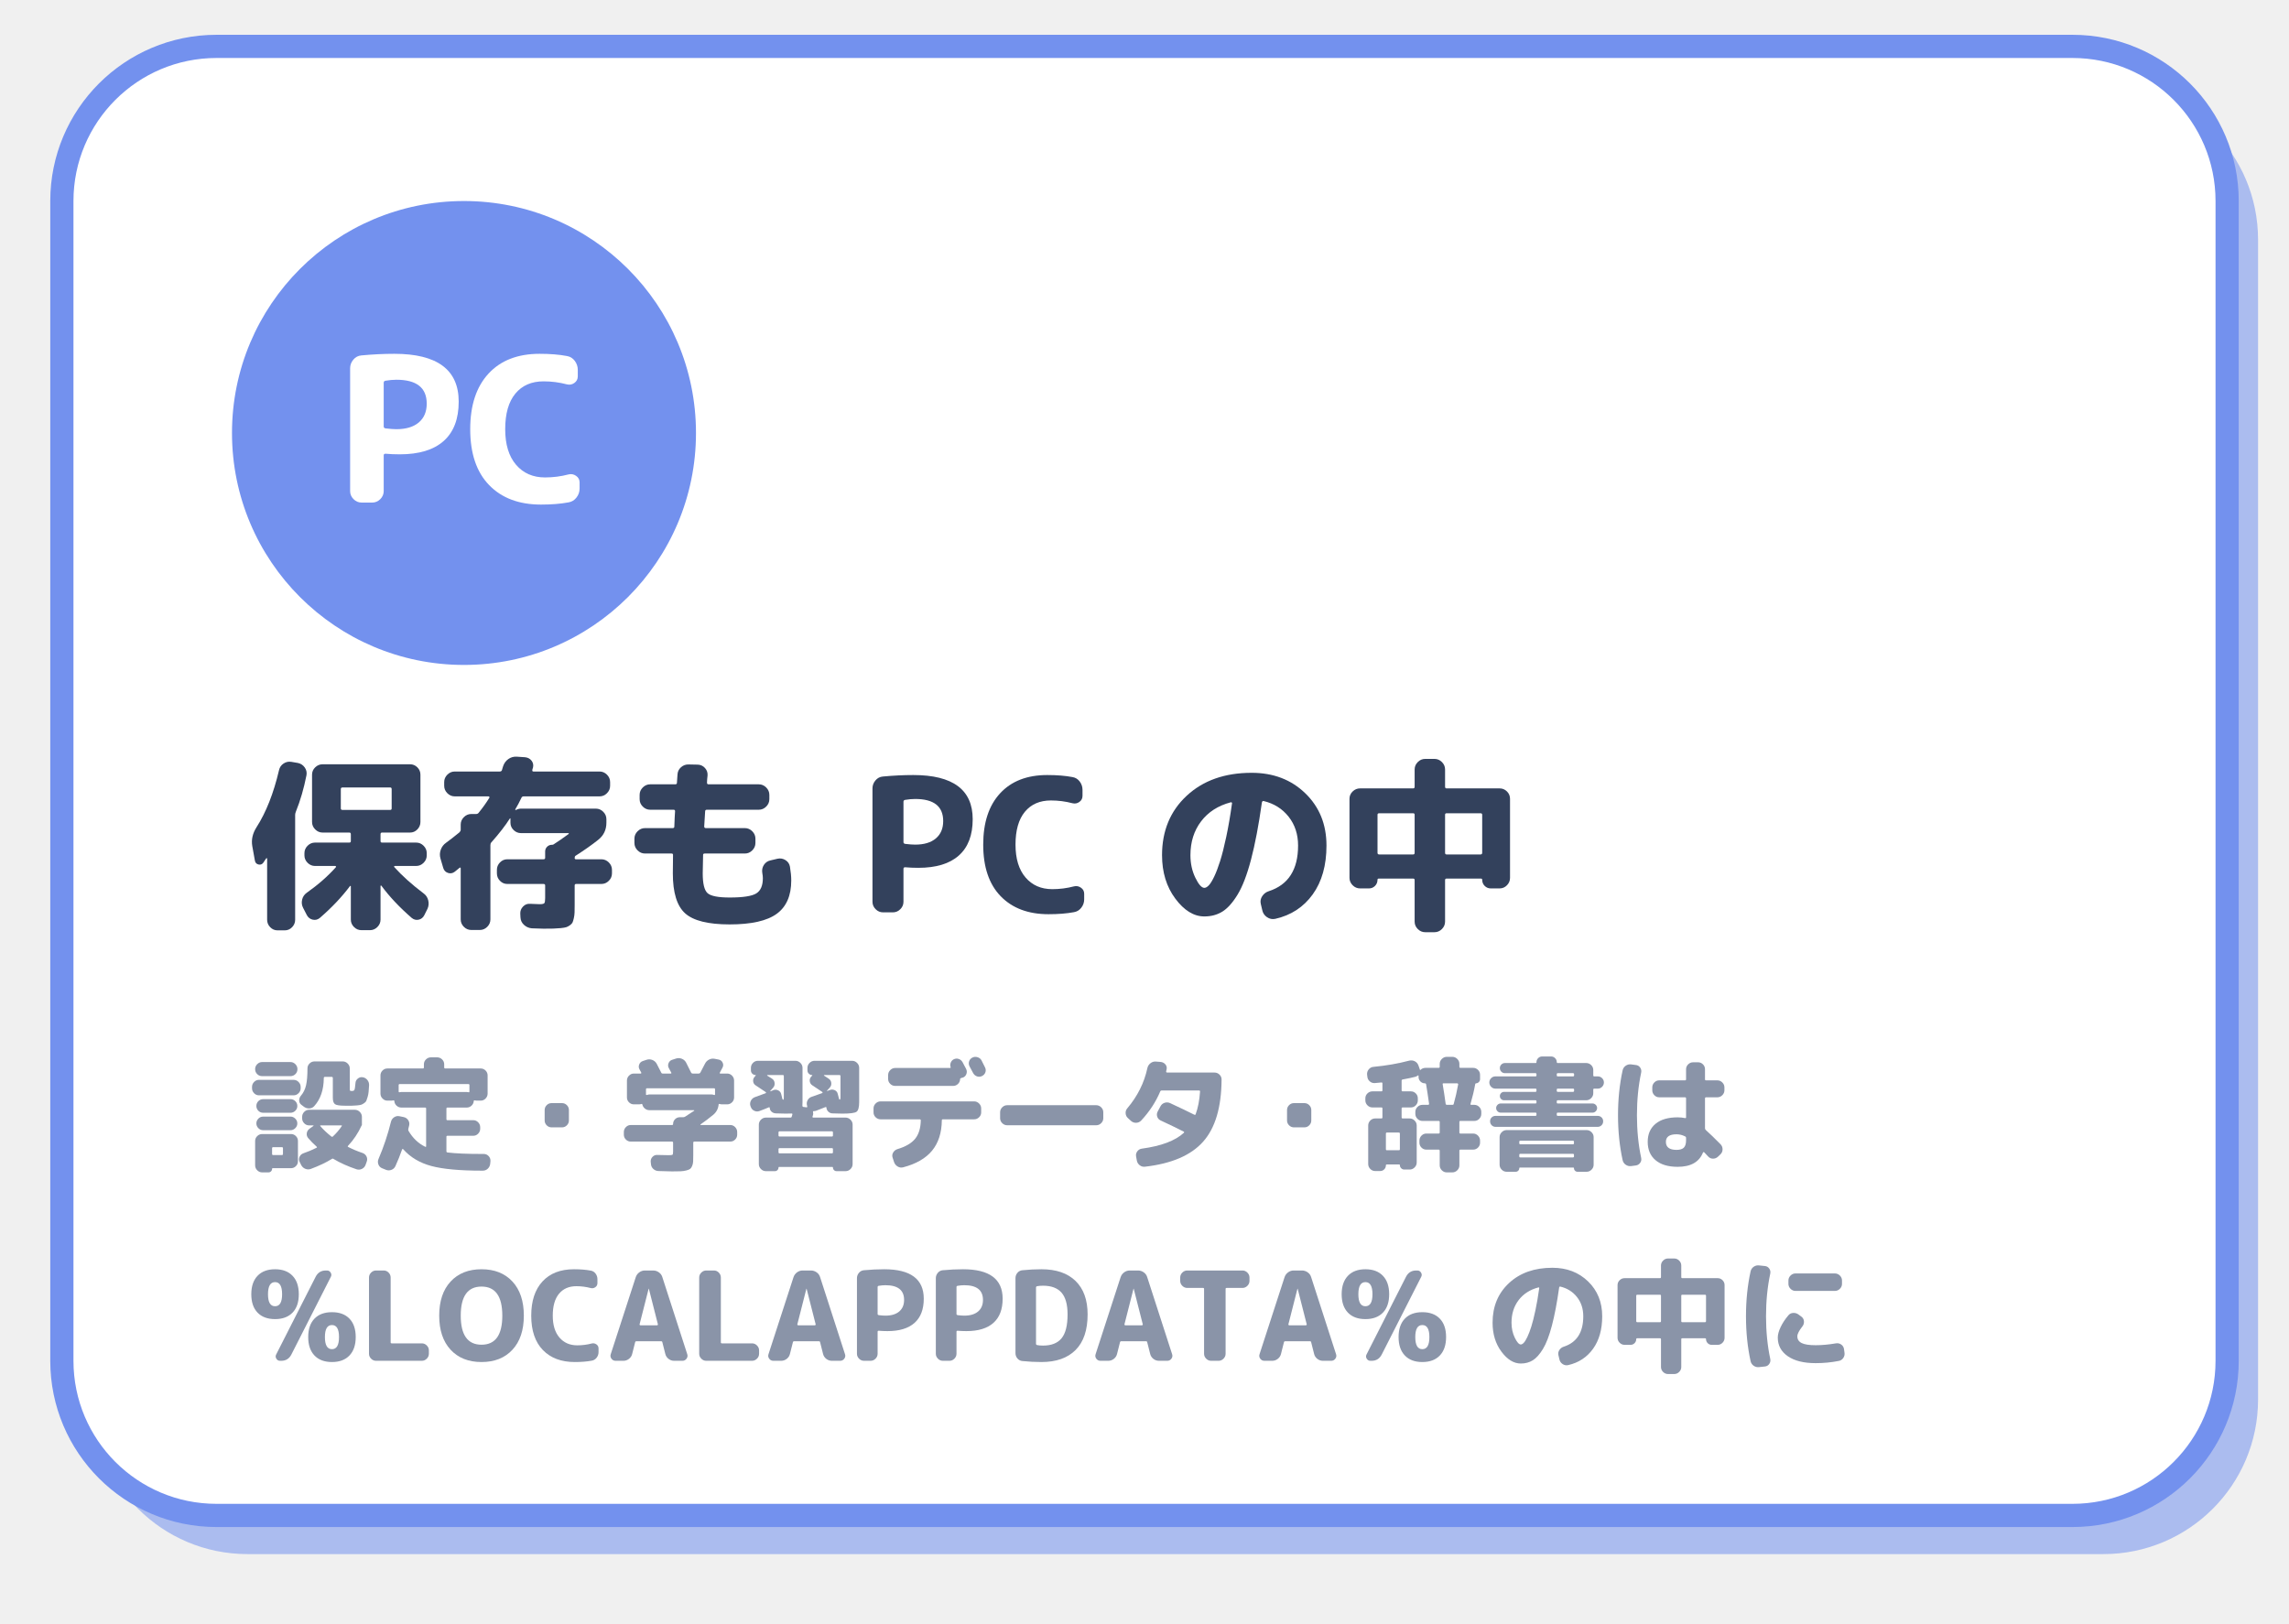
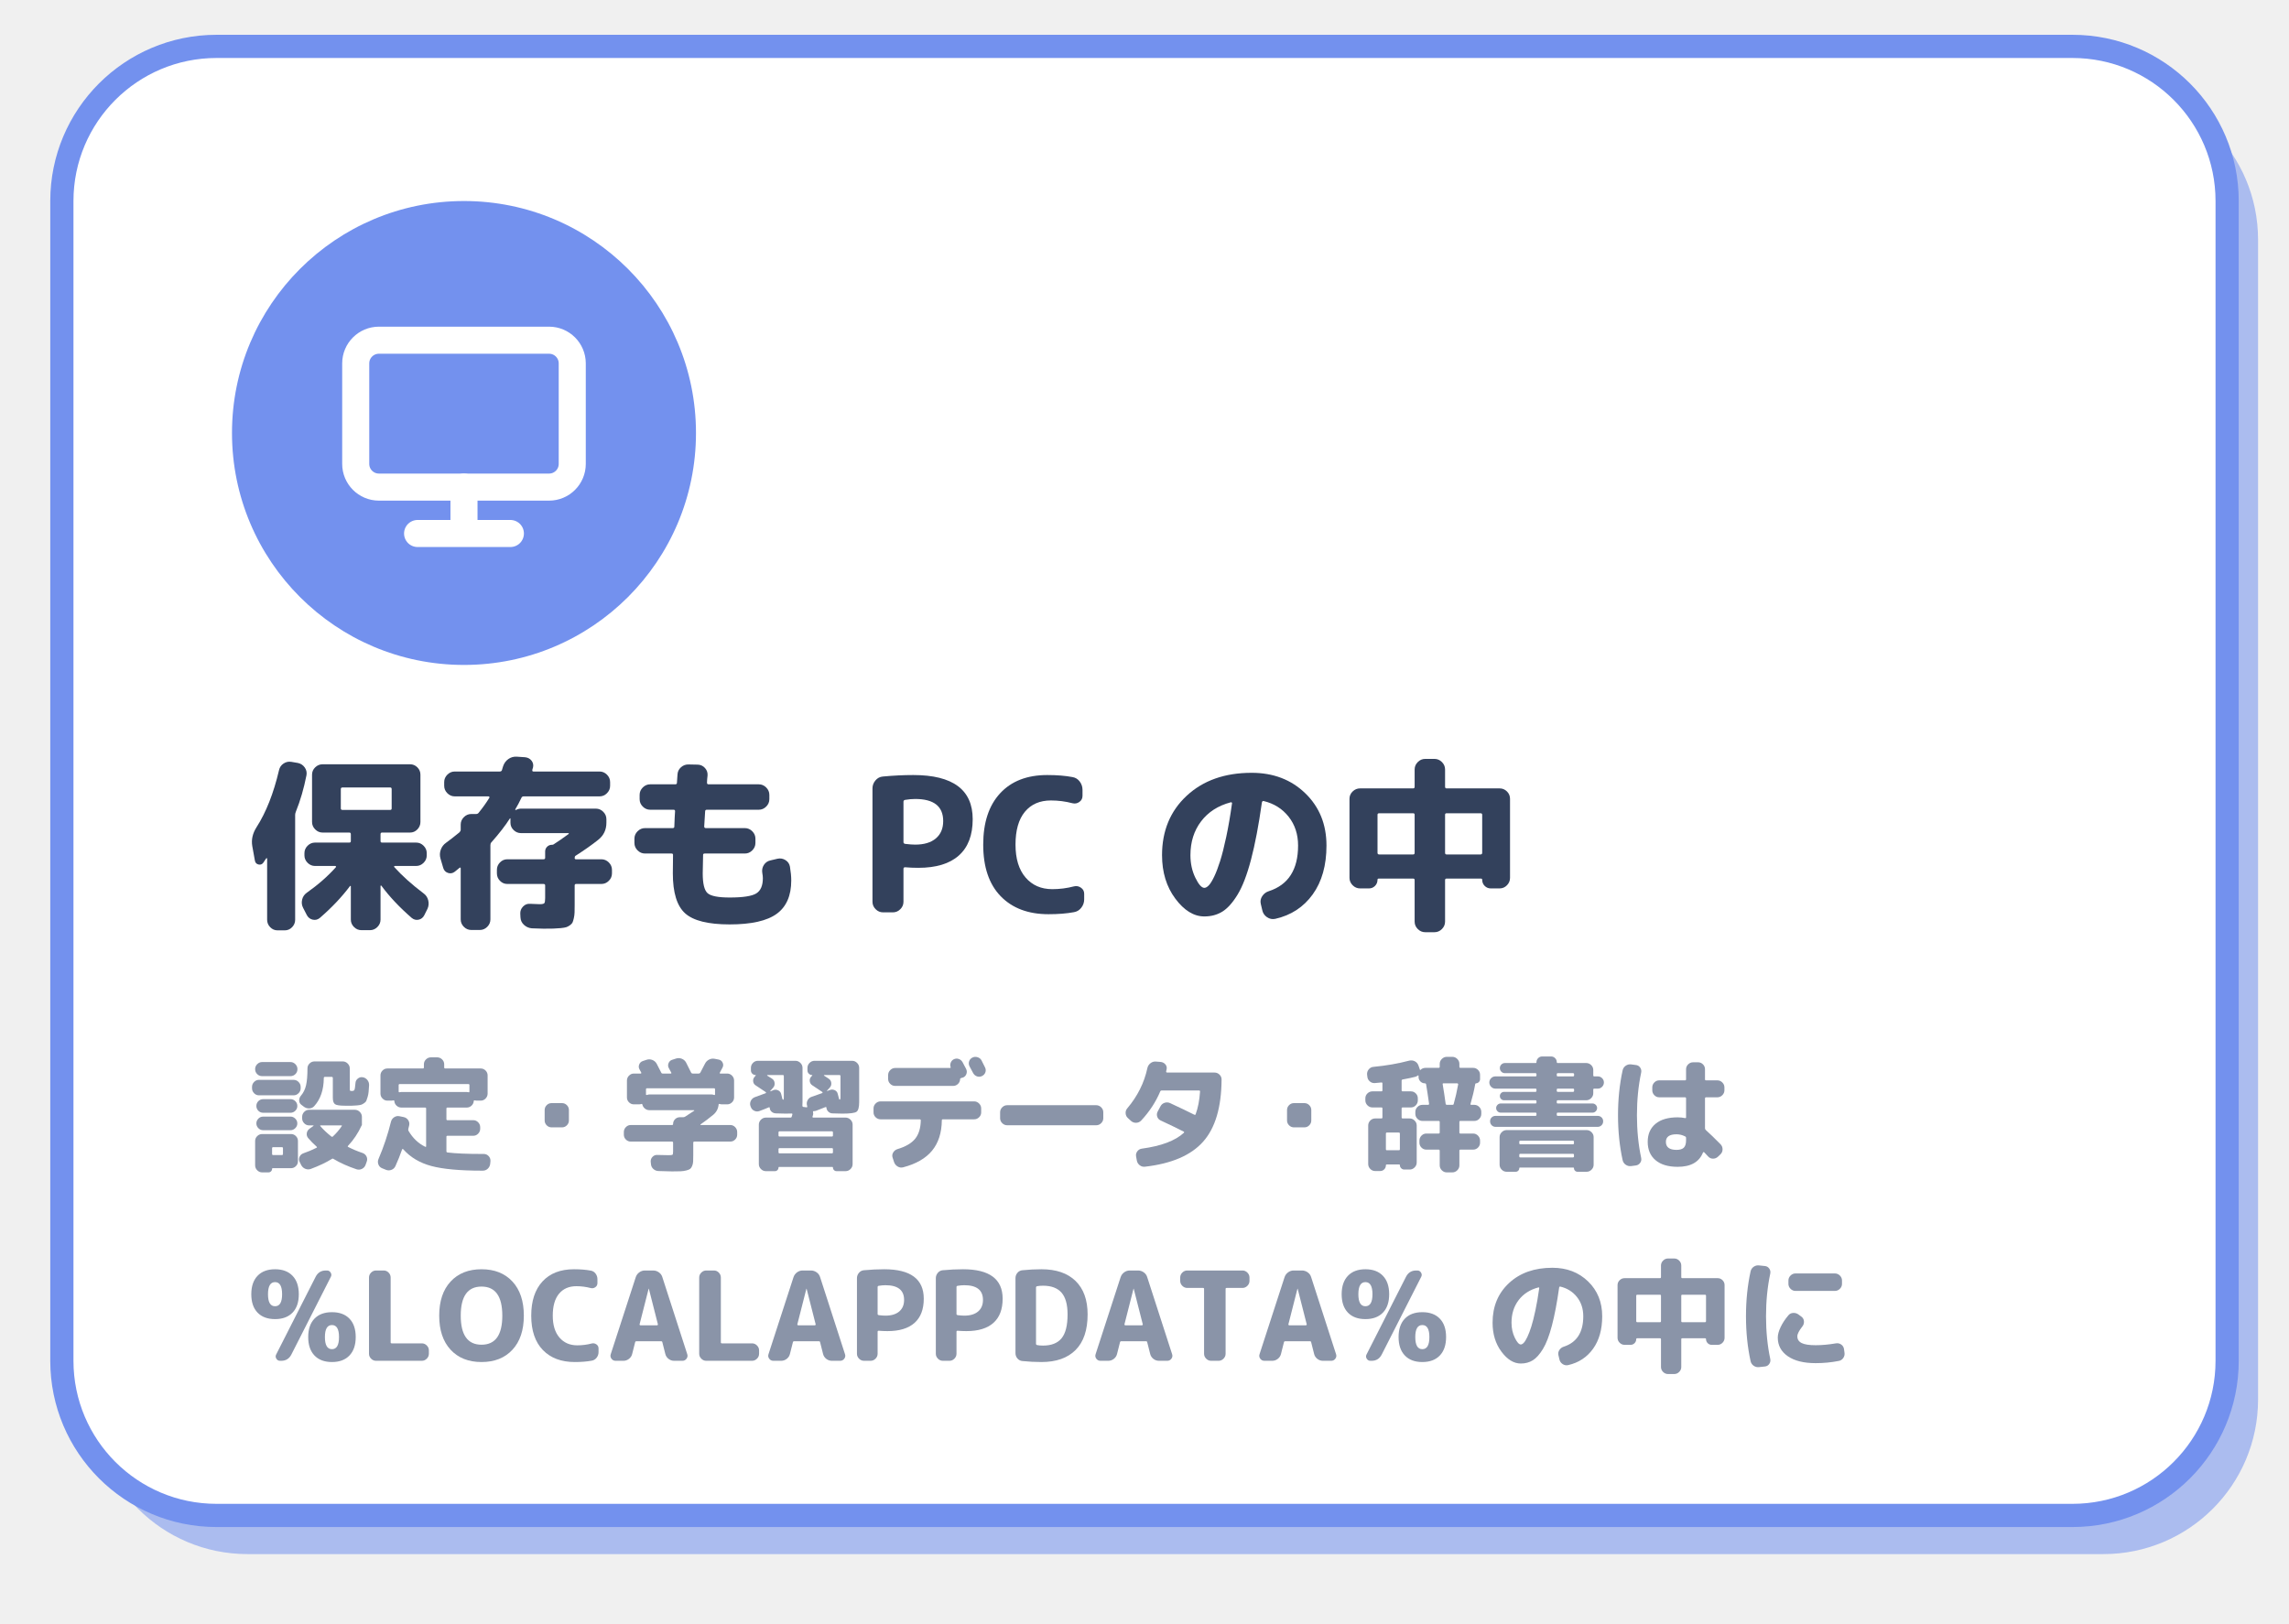
<svg xmlns="http://www.w3.org/2000/svg" width="296" height="210" viewBox="0 0 296 210" role="img" aria-label="保存も PC の中">
  <defs>
-     <path id="g50" d="M243 -596V-378Q243 -371 252 -369Q286 -365 306 -365Q378 -365 417.5 -398.5Q457 -432 457 -492Q457 -611 306 -611Q281 -611 251 -606Q243 -604 243 -596ZM133 0Q110 0 93.0 -17.0Q76 -34 76 -57V-668Q76 -692 92.0 -711.0Q108 -730 132 -732Q217 -740 296 -740Q616 -740 616 -502Q616 -373 541.5 -306.5Q467 -240 323 -240Q285 -240 252 -243Q243 -243 243 -235V-57Q243 -34 226.0 -17.0Q209 0 186 0Z" />
-     <path id="g43" d="M383 10Q219 10 125.0 -87.0Q31 -184 31 -365Q31 -543 122.0 -641.5Q213 -740 376 -740Q454 -740 512 -729Q536 -725 551.0 -705.0Q566 -685 566 -660V-628Q566 -607 549.0 -595.0Q532 -583 512 -588Q455 -603 396 -603Q306 -603 255.5 -542.0Q205 -481 205 -365Q205 -251 259.0 -188.0Q313 -125 403 -125Q463 -125 520 -140Q540 -145 557.5 -133.0Q575 -121 575 -100V-70Q575 -45 559.5 -25.0Q544 -5 520 -1Q461 10 383 10Z" />
    <path id="g4fdd" d="M40 -279 26 -357Q17 -409 49 -459Q126 -579 170 -766Q175 -789 194.5 -802.0Q214 -815 237 -811L272 -805Q295 -800 308.5 -781.0Q322 -762 318 -739Q297 -632 261 -543Q257 -533 257 -526V40Q257 63 240.5 80.0Q224 97 201 97H162Q139 97 122.5 80.0Q106 63 106 40V-290Q106 -292 104.0 -292.0Q102 -292 101 -291Q99 -287 93.0 -279.0Q87 -271 85 -267Q75 -254 59.0 -258.0Q43 -262 40 -279ZM614 96Q591 96 574.0 79.0Q557 62 557 39V-140Q557 -142 555.0 -142.5Q553 -143 552 -141Q486 -53 390 30Q373 44 352.0 39.5Q331 35 320 15L300 -24Q289 -45 294.5 -68.5Q300 -92 320 -106Q412 -171 477 -244Q479 -248 473 -250H364Q341 -250 324.0 -267.0Q307 -284 307 -307V-319Q307 -342 324.0 -359.0Q341 -376 364 -376H549Q557 -376 557 -384V-421Q557 -430 549 -430H503H405Q382 -430 365.0 -447.0Q348 -464 348 -487V-742Q348 -765 365.0 -781.5Q382 -798 405 -798H876Q899 -798 915.5 -781.5Q932 -765 932 -742V-487Q932 -464 915.5 -447.0Q899 -430 876 -430H725Q717 -430 717 -421V-384Q717 -376 725 -376H909Q932 -376 949.0 -359.0Q966 -342 966 -319V-307Q966 -284 949.0 -267.0Q932 -250 909 -250H794Q792 -250 790.5 -248.0Q789 -246 791 -244Q854 -174 948 -103Q968 -89 974.0 -65.0Q980 -41 970 -19L953 15Q943 35 922.5 39.5Q902 44 885 30Q787 -55 722 -143Q721 -145 719.0 -144.5Q717 -144 717 -142V39Q717 62 700.0 79.0Q683 96 660 96ZM512 -552H769Q777 -552 777 -560V-664Q777 -673 769 -673H512Q503 -673 503 -664V-560Q503 -552 512 -552Z" />
    <path id="g5b58" d="M55 -239 40 -290Q33 -314 41.5 -337.5Q50 -361 70 -375Q103 -399 142 -431Q149 -438 149 -445V-473Q149 -496 166.0 -513.0Q183 -530 206 -530H232Q241 -530 246 -537Q280 -579 303 -617Q305 -619 303.5 -622.0Q302 -625 299 -625H117Q94 -625 77.0 -642.0Q60 -659 60 -682V-702Q60 -725 77.0 -742.0Q94 -759 117 -759H360Q368 -759 371 -766Q372 -770 374.5 -778.0Q377 -786 378 -789Q386 -812 405.5 -826.0Q425 -840 450 -839L495 -836Q518 -834 531.0 -817.0Q544 -800 538 -778Q537 -776 536.0 -773.0Q535 -770 535 -768Q533 -759 541 -759H897Q920 -759 937.0 -742.0Q954 -725 954 -702V-682Q954 -659 937.0 -642.0Q920 -625 897 -625H489Q479 -625 476 -617Q460 -583 443 -555Q442 -554 443.5 -552.5Q445 -551 447 -552Q461 -559 474 -559H877Q900 -559 917.0 -542.0Q934 -525 934 -502V-483Q934 -426 890 -391Q840 -351 768 -305Q763 -302 763 -293Q763 -286 770 -286H907Q930 -286 947.0 -269.0Q964 -252 964 -229V-210Q964 -187 947.0 -170.0Q930 -153 907 -153H771Q763 -153 763 -145V-40Q763 -15 762.5 0.5Q762 16 758.5 31.5Q755 47 751.5 54.5Q748 62 737.5 69.5Q727 77 717.5 80.0Q708 83 687.5 85.0Q667 87 647.5 87.5Q628 88 595 88Q586 88 532 86Q508 84 490.0 67.5Q472 51 471 27L470 7Q469 -15 485.0 -31.5Q501 -48 524 -46Q572 -44 574 -44Q595 -44 599.5 -49.5Q604 -55 604 -77V-145Q604 -153 595 -153H400Q377 -153 360.5 -170.0Q344 -187 344 -210V-229Q344 -252 360.5 -269.0Q377 -286 400 -286H595Q604 -286 604 -294V-328Q604 -343 614.5 -353.5Q625 -364 640 -364Q646 -364 649 -366Q685 -389 730 -422Q732 -424 731.5 -425.5Q731 -427 729 -427H474Q451 -427 434.0 -443.5Q417 -460 417 -483V-502V-505Q417 -507 416.0 -507.0Q415 -507 414 -506Q377 -448 314 -377Q309 -372 309 -362V38Q309 61 292.0 78.0Q275 95 252 95H206Q183 95 166.0 78.0Q149 61 149 38V-238Q149 -240 147.0 -241.0Q145 -242 144 -241Q135 -233 117 -219Q100 -206 80.5 -212.5Q61 -219 55 -239Z" />
    <path id="g3082" d="M142 -317Q119 -317 102.0 -334.0Q85 -351 85 -374V-397Q85 -420 102.0 -437.0Q119 -454 142 -454H291Q300 -454 300 -462Q302 -519 304 -545Q304 -553 296 -553H170Q147 -553 130.0 -570.0Q113 -587 113 -610V-633Q113 -656 130.0 -673.0Q147 -690 170 -690H305Q314 -690 314 -698Q315 -712 317 -742Q318 -766 336.0 -782.0Q354 -798 378 -797L427 -796Q450 -795 465.5 -777.5Q481 -760 479 -737Q478 -730 477.0 -718.0Q476 -706 476 -699Q476 -690 484 -690H755Q778 -690 795.0 -673.0Q812 -656 812 -633V-610Q812 -587 795.0 -570.0Q778 -553 755 -553H475Q466 -553 466 -544Q462 -487 461 -463Q461 -454 470 -454H680Q703 -454 720.0 -437.0Q737 -420 737 -397V-374Q737 -351 720.0 -334.0Q703 -317 680 -317H464Q455 -317 455 -310Q453 -234 453 -210Q453 -127 479.0 -103.5Q505 -80 598 -80Q706 -80 741.5 -102.0Q777 -124 777 -184Q777 -196 774 -212Q770 -236 782.5 -255.5Q795 -275 818 -280L856 -289Q879 -294 899.0 -281.5Q919 -269 923 -246Q930 -204 930 -172Q930 -49 851.5 8.0Q773 65 598 65Q425 65 358.5 5.5Q292 -54 292 -210Q292 -273 293 -310Q293 -317 285 -317Z" />
    <path id="g20" d="" />
+     <path id="g50" d="M243 -596V-378Q243 -371 252 -369Q286 -365 306 -365Q378 -365 417.5 -398.5Q457 -432 457 -492Q457 -611 306 -611Q281 -611 251 -606Q243 -604 243 -596ZM133 0Q110 0 93.0 -17.0Q76 -34 76 -57V-668Q76 -692 92.0 -711.0Q108 -730 132 -732Q217 -740 296 -740Q616 -740 616 -502Q616 -373 541.5 -306.5Q467 -240 323 -240Q285 -240 252 -243Q243 -243 243 -235V-57Q243 -34 226.0 -17.0Q209 0 186 0Z" />
+     <path id="g43" d="M383 10Q219 10 125.0 -87.0Q31 -184 31 -365Q31 -543 122.0 -641.5Q213 -740 376 -740Q454 -740 512 -729Q536 -725 551.0 -705.0Q566 -685 566 -660V-628Q566 -607 549.0 -595.0Q532 -583 512 -588Q455 -603 396 -603Q306 -603 255.5 -542.0Q205 -481 205 -365Q205 -251 259.0 -188.0Q313 -125 403 -125Q463 -125 520 -140Q540 -145 557.5 -133.0Q575 -121 575 -100V-70Q575 -45 559.5 -25.0Q544 -5 520 -1Q461 10 383 10Z" />
    <path id="g306e" d="M427 -593Q325 -566 267.5 -490.5Q210 -415 210 -308Q210 -241 236.5 -186.5Q263 -132 285 -132Q296 -132 309.0 -145.5Q322 -159 338.0 -192.5Q354 -226 370.0 -276.5Q386 -327 403.0 -407.0Q420 -487 434 -587Q435 -590 432.5 -592.0Q430 -594 427 -593ZM285 22Q200 22 128.5 -74.0Q57 -170 57 -308Q57 -505 190.0 -628.5Q323 -752 540 -752Q715 -752 829.0 -641.5Q943 -531 943 -360Q943 -200 869.0 -97.0Q795 6 667 35Q643 40 622.5 26.0Q602 12 597 -12L589 -46Q584 -68 597.0 -87.5Q610 -107 632 -114Q790 -165 790 -360Q790 -451 739.0 -515.5Q688 -580 604 -600Q597 -601 595 -592Q569 -408 536.5 -284.5Q504 -161 464.0 -95.5Q424 -30 382.0 -4.0Q340 22 285 22Z" />
    <path id="g4e2d" d="M124 -129Q101 -129 84.0 -146.0Q67 -163 67 -186V-612Q67 -635 84.0 -651.5Q101 -668 124 -668H410Q418 -668 418 -677V-770Q418 -793 435.0 -810.0Q452 -827 475 -827H525Q548 -827 565.0 -810.0Q582 -793 582 -770V-677Q582 -668 590 -668H876Q899 -668 915.5 -651.5Q932 -635 932 -612V-186Q932 -163 915.5 -146.0Q899 -129 876 -129H828Q809 -129 795.5 -142.5Q782 -156 782 -176Q782 -182 775 -182H590Q582 -182 582 -174V50Q582 73 565.0 90.0Q548 107 525 107H475Q452 107 435.0 90.0Q418 73 418 50V-174Q418 -182 410 -182H225Q218 -182 218 -176Q218 -156 204.5 -142.5Q191 -129 172 -129ZM773 -534H590Q582 -534 582 -526V-321Q582 -312 590 -312H773Q782 -312 782 -321V-526Q782 -534 773 -534ZM218 -526V-321Q218 -312 227 -312H410Q418 -312 418 -321V-526Q418 -534 410 -534H227Q218 -534 218 -526Z" />
    <path id="g8a2d" d="M932 -667Q955 -663 969.5 -644.5Q984 -626 983 -602Q981 -569 979.0 -548.0Q977 -527 971.0 -507.5Q965 -488 961.0 -477.5Q957 -467 943.5 -458.0Q930 -449 921.0 -445.5Q912 -442 887.0 -439.5Q862 -437 844.0 -437.0Q826 -437 787 -437Q726 -437 708.0 -449.0Q690 -461 690 -502V-661Q690 -670 681 -670H626Q617 -670 617 -661Q616 -517 539 -433Q522 -415 497.5 -415.0Q473 -415 453 -431L435 -445Q418 -458 418.0 -480.0Q418 -502 433 -519Q462 -553 473.5 -602.0Q485 -651 485 -739Q485 -762 502.0 -778.5Q519 -795 542 -795H770Q793 -795 810.0 -778.0Q827 -761 827 -738V-572Q827 -561 829.5 -558.5Q832 -556 844 -556Q860 -556 864.5 -565.0Q869 -574 873 -620Q874 -642 892.0 -656.5Q910 -671 932 -667ZM558 -97Q565 -100 559 -106Q520 -141 491 -175Q476 -193 479.5 -215.5Q483 -238 503 -252L534 -274Q535 -276 532 -278H498Q475 -278 458.5 -295.0Q442 -312 442 -335V-347Q442 -370 458.5 -387.0Q475 -404 498 -404H868Q891 -404 908.0 -387.0Q925 -370 925 -347V-279Q925 -278 924 -278H923Q880 -184 813 -113Q807 -107 815 -103Q870 -75 930 -55Q952 -47 962.0 -27.0Q972 -7 964 15L955 40Q947 63 925.5 73.5Q904 84 882 77Q777 42 695 -7Q689 -12 681 -6Q611 37 512 74Q490 82 467.5 73.0Q445 64 434 42L421 16Q412 -4 421.0 -24.0Q430 -44 451 -52Q507 -71 558 -97ZM592 -278Q585 -278 589 -272Q625 -230 678 -188Q685 -183 690 -188Q732 -227 762 -272Q766 -278 758 -278ZM347 -790Q370 -790 387.0 -773.0Q404 -756 404 -733Q404 -709 387.5 -692.5Q371 -676 347 -676H119Q95 -676 78.5 -692.5Q62 -709 62 -733Q62 -756 79.0 -773.0Q96 -790 119 -790ZM93 -521Q70 -521 53.5 -538.0Q37 -555 37 -578V-589Q37 -612 53.5 -629.0Q70 -646 93 -646H373Q396 -646 413.0 -629.0Q430 -612 430 -589V-578Q430 -555 413.0 -538.0Q396 -521 373 -521ZM127 -380Q104 -380 88.0 -396.0Q72 -412 72.0 -435.0Q72 -458 88.0 -474.0Q104 -490 127 -490H348Q370 -490 386.5 -474.0Q403 -458 403.0 -435.0Q403 -412 386.5 -396.0Q370 -380 348 -380ZM127 -239Q104 -239 88.0 -255.5Q72 -272 72.0 -294.0Q72 -316 88.0 -332.5Q104 -349 127 -349H348Q370 -349 386.5 -332.5Q403 -316 403.0 -294.0Q403 -272 386.5 -255.5Q370 -239 348 -239ZM408 -152V12Q408 35 391.5 51.5Q375 68 352 68H204Q199 68 199 73Q199 85 190.5 93.5Q182 102 170 102H119Q96 102 79.0 85.0Q62 68 62 45V-152Q62 -175 79.0 -191.5Q96 -208 119 -208H352Q375 -208 391.5 -191.5Q408 -175 408 -152ZM287 -47V-93Q287 -102 278 -102H208Q199 -102 199 -93V-47Q199 -38 208 -38H278Q287 -38 287 -47Z" />
    <path id="g5b9a" d="M87 68Q66 59 58.0 37.0Q50 15 59 -6Q122 -153 160 -308Q166 -331 186.0 -344.0Q206 -357 229 -352L263 -345Q286 -340 299.0 -320.5Q312 -301 307 -278Q306 -273 303.5 -263.5Q301 -254 300 -249Q298 -240 302 -233Q355 -144 437 -105Q444 -102 444 -110V-414Q444 -422 436 -422H244Q222 -422 205.5 -437.0Q189 -452 187 -474Q187 -482 179.0 -480.0Q171 -478 165 -478H131Q108 -478 91.5 -495.0Q75 -512 75 -535V-682Q75 -705 91.5 -721.5Q108 -738 131 -738H418Q426 -738 426 -747V-772Q426 -795 443.0 -811.5Q460 -828 483 -828H533Q556 -828 573.0 -811.5Q590 -795 590 -772V-747Q590 -738 598 -738H885Q908 -738 924.5 -721.5Q941 -705 941 -682V-535Q941 -512 924.5 -495.0Q908 -478 885 -478H851Q845 -478 837.0 -480.0Q829 -482 829 -474Q827 -452 810.5 -437.0Q794 -422 772 -422H616Q608 -422 608 -413V-328Q608 -320 616 -320H825Q848 -320 864.5 -303.0Q881 -286 881 -263V-251Q881 -228 864.5 -211.0Q848 -194 825 -194H616Q608 -194 608 -186V-69Q608 -61 616 -59Q715 -47 895 -47H910Q933 -47 949.0 -30.0Q965 -13 964 10L962 31Q960 55 943.0 71.5Q926 88 902 88H893Q627 88 486.5 50.5Q346 13 259 -85Q258 -87 254.5 -87.0Q251 -87 250 -84Q226 -15 196 51Q186 73 163.5 81.5Q141 90 119 81ZM244 -548H772Q778 -548 786.0 -546.0Q794 -544 794 -552V-604Q794 -612 785 -612H231Q222 -612 222 -604V-552Q222 -544 230.0 -546.0Q238 -548 244 -548Z" />
    <path id="g30fb" d="M458 -262Q435 -262 418.5 -278.5Q402 -295 402 -318V-402Q402 -425 418.5 -441.5Q435 -458 458 -458H542Q565 -458 581.5 -441.5Q598 -425 598 -402V-318Q598 -295 581.5 -278.5Q565 -262 542 -262Z" />
    <path id="g5b66" d="M98 -147Q75 -147 58.5 -163.5Q42 -180 42 -203V-224Q42 -247 58.5 -264.0Q75 -281 98 -281H432Q440 -281 440 -289Q440 -312 456.0 -328.0Q472 -344 495 -344H523Q530 -344 538 -349Q562 -364 610 -396Q612 -397 611.0 -399.0Q610 -401 608 -401H248Q228 -401 212.0 -414.0Q196 -427 192 -446Q190 -453 184 -451Q175 -448 164 -448H123Q100 -448 83.5 -464.5Q67 -481 67 -504V-640Q67 -663 83.5 -680.0Q100 -697 123 -697H178Q181 -697 182.5 -699.5Q184 -702 183 -704Q180 -708 176.0 -717.0Q172 -726 169 -730Q158 -749 166.0 -770.0Q174 -791 195 -798L225 -808Q249 -816 272.0 -807.0Q295 -798 307 -777Q323 -748 344 -705Q347 -697 356 -697H420Q429 -697 425 -705Q422 -711 415.5 -722.5Q409 -734 406 -740Q395 -759 403.0 -780.0Q411 -801 432 -808L463 -818Q486 -826 509.5 -817.0Q533 -808 545 -786Q573 -732 586 -704Q590 -697 598 -697H647Q656 -697 660 -704Q670 -722 698 -777Q709 -799 731.0 -810.0Q753 -821 777 -816L808 -810Q830 -806 840.0 -786.0Q850 -766 840 -746Q836 -739 829.0 -725.5Q822 -712 818 -705Q814 -697 822 -697H877Q900 -697 916.5 -680.0Q933 -663 933 -640V-504Q933 -481 916.5 -464.5Q900 -448 877 -448H836Q825 -448 816 -451Q808 -453 808 -446Q803 -396 765 -364Q713 -321 662 -286Q660 -284 660.5 -282.5Q661 -281 663 -281H902Q925 -281 941.5 -264.0Q958 -247 958 -224V-203Q958 -180 941.5 -163.5Q925 -147 902 -147H612Q603 -147 603 -138V-39Q603 -5 602.0 14.0Q601 33 594.0 50.0Q587 67 577.5 74.0Q568 81 546.0 86.5Q524 92 499.5 93.0Q475 94 431 94Q398 94 321 91Q297 90 279.5 73.5Q262 57 261 33L259 15Q258 -7 273.5 -23.5Q289 -40 312 -39Q357 -37 403 -37Q430 -37 435.0 -40.5Q440 -44 440 -66V-138Q440 -147 431 -147ZM248 -528H752Q759 -528 771 -524Q779 -522 779 -529V-569Q779 -578 771 -578H229Q221 -578 221 -569V-529Q221 -522 229 -524Q241 -528 248 -528Z" />
    <path id="g7fd2" d="M67 -430 65 -435Q58 -457 69.0 -478.0Q80 -499 103 -507Q161 -527 188 -538Q191 -539 191.0 -542.5Q191 -546 189 -547Q151 -572 108 -601Q89 -613 87.0 -634.5Q85 -656 100 -672L108 -681Q109 -682 108.5 -683.5Q108 -685 107 -685Q91 -685 80.0 -696.0Q69 -707 69 -723V-743Q69 -766 85.5 -783.0Q102 -800 125 -800H429Q452 -800 469.0 -783.0Q486 -766 486 -743V-468Q486 -446 485 -437Q485 -429 493 -427L519 -424Q526 -424 524 -431L523 -437Q516 -460 527.0 -481.0Q538 -502 560 -509Q634 -535 645 -539Q648 -540 648.0 -543.5Q648 -547 646 -548Q583 -591 565 -602Q547 -614 544.5 -635.5Q542 -657 557 -673L565 -681Q566 -682 565.0 -683.5Q564 -685 563 -685Q548 -685 537.0 -696.0Q526 -707 526 -722V-743Q526 -766 543.0 -783.0Q560 -800 583 -800H887Q910 -800 927.0 -783.0Q944 -766 944 -743V-468Q944 -403 922.5 -388.0Q901 -373 808 -373Q795 -373 727 -375Q708 -376 694.5 -389.0Q681 -402 679 -422Q679 -428 672 -426Q640 -413 595 -396Q586 -393 576 -393Q569 -393 571 -386Q574 -374 571 -362Q571 -360 569.0 -356.0Q567 -352 567 -350Q565 -341 573 -341H834Q857 -341 874.0 -324.0Q891 -307 891 -284V35Q891 58 874.0 75.0Q857 92 834 92H761Q749 92 740.5 83.5Q732 75 732 63Q732 58 728 58H296Q292 58 292 63Q292 75 283.5 83.5Q275 92 263 92H190Q167 92 150.0 75.0Q133 58 133 35V-284Q133 -307 150.0 -324.0Q167 -341 190 -341H389Q397 -341 399 -349Q400 -352 401.5 -357.5Q403 -363 404 -366Q406 -374 397 -374Q384 -373 350 -373Q338 -373 270 -375Q250 -376 236.0 -388.5Q222 -401 221 -420Q221 -426 214 -424Q174 -407 138 -394Q116 -386 95.0 -396.5Q74 -407 67 -430ZM661 -685Q659 -684 659 -681Q665 -677 697 -656Q716 -644 718.5 -621.5Q721 -599 706 -583L684 -559Q683 -557 684.0 -556.0Q685 -555 686 -556Q689 -558 695.5 -560.0Q702 -562 705 -563Q725 -572 745.5 -563.0Q766 -554 771 -532L781 -493Q782 -489 785.0 -487.0Q788 -485 790 -488Q793 -492 793 -505V-676Q793 -685 784 -685ZM732 -60V-86Q732 -94 723 -94H301Q292 -94 292 -86V-60Q292 -52 301 -52H723Q732 -52 732 -60ZM723 -230H301Q292 -230 292 -221V-197Q292 -188 301 -188H723Q732 -188 732 -197V-221Q732 -230 723 -230ZM202 -685Q200 -685 200.0 -683.0Q200 -681 201 -680Q227 -664 239 -656Q258 -644 260.5 -621.0Q263 -598 248 -582L225 -556Q225 -554 226 -553Q229 -554 237.0 -557.0Q245 -560 248 -562Q268 -571 288.5 -561.5Q309 -552 314 -530L323 -493Q324 -489 327.5 -486.5Q331 -484 333 -487Q335 -489 335 -505V-676Q335 -685 327 -685Z" />
    <path id="g30c7" d="M865 -701Q856 -719 836 -755Q826 -775 832.5 -795.5Q839 -816 859.0 -826.0Q879 -836 901.0 -829.0Q923 -822 933 -803Q938 -793 947.5 -774.0Q957 -755 961 -747Q971 -727 964.0 -707.0Q957 -687 937.0 -677.0Q917 -667 896.5 -674.0Q876 -681 865 -701ZM178 -685Q178 -708 195.0 -725.0Q212 -742 235 -742H678Q685 -742 683 -749Q677 -767 684.0 -785.0Q691 -803 708 -812Q728 -822 748.5 -815.0Q769 -808 780 -788Q784 -779 794.0 -761.5Q804 -744 808 -735Q818 -715 811.0 -694.5Q804 -674 784 -665Q779 -663 769 -661Q760 -659 760 -652Q759 -629 742.5 -613.0Q726 -597 703 -597H235Q212 -597 195.0 -613.5Q178 -630 178 -653ZM117 -327Q94 -327 77.0 -343.5Q60 -360 60 -383V-415Q60 -438 77.0 -455.0Q94 -472 117 -472H873Q896 -472 913.0 -455.0Q930 -438 930 -415V-383Q930 -360 913.0 -343.5Q896 -327 873 -327H620Q612 -327 612 -318Q610 -167 533.0 -73.5Q456 20 299 61Q276 67 255.0 54.5Q234 42 226 19L214 -18Q207 -39 219.0 -59.0Q231 -79 253 -86Q353 -116 396.5 -170.0Q440 -224 442 -318Q442 -327 433 -327Z" />
    <path id="g30fc" d="M140 -279Q117 -279 100.0 -296.0Q83 -313 83 -336V-384Q83 -407 100.0 -424.0Q117 -441 140 -441H860Q883 -441 900.0 -424.0Q917 -407 917 -384V-336Q917 -313 900.0 -296.0Q883 -279 860 -279Z" />
    <path id="g30bf" d="M141 -314 116 -337Q99 -352 97.5 -375.5Q96 -399 111 -416Q235 -563 273 -740Q278 -764 297.0 -779.5Q316 -795 339 -794L379 -791Q403 -789 418.0 -772.0Q433 -755 429 -733Q429 -730 427.0 -723.5Q425 -717 425 -714Q424 -711 426.5 -708.0Q429 -705 432 -705H816Q839 -705 856.0 -688.5Q873 -672 873 -649Q871 -312 724.0 -146.5Q577 19 254 56Q230 59 211.0 44.0Q192 29 188 6L182 -27Q178 -50 192.0 -68.5Q206 -87 229 -90Q464 -122 568 -218Q574 -224 566 -228Q492 -266 380 -318Q359 -328 352.5 -349.5Q346 -371 357 -391L379 -432Q390 -453 412.5 -460.5Q435 -468 457 -458Q580 -401 653 -364Q660 -361 663 -367Q692 -445 699 -552Q699 -560 691 -560H389Q380 -560 377 -552Q323 -424 223 -317Q207 -300 183.0 -299.0Q159 -298 141 -314Z" />
    <path id="g8f9e" d="M92 -423Q69 -423 52.0 -440.0Q35 -457 35 -480V-497Q35 -520 52.0 -536.5Q69 -553 92 -553H165Q173 -553 173 -562V-618Q173 -625 166 -625Q157 -624 139.0 -622.5Q121 -621 112 -620Q89 -618 71.0 -633.5Q53 -649 51 -672L49 -689Q47 -712 62.0 -730.5Q77 -749 100 -751Q257 -766 388 -801Q412 -807 433.0 -797.0Q454 -787 463 -765L472 -740Q474 -736 476 -728Q476 -726 478.0 -725.5Q480 -725 481 -727Q497 -743 522 -743H627Q636 -743 636 -752V-775Q636 -798 653.0 -815.0Q670 -832 693 -832H738Q761 -832 778.0 -815.0Q795 -798 795 -775V-752Q795 -743 803 -743H906Q929 -743 945.5 -726.5Q962 -710 962 -687V-651Q962 -638 952.0 -628.0Q942 -618 929 -618Q925 -618 923 -612Q909 -534 885 -452Q883 -444 891 -444H916Q939 -444 955.5 -427.0Q972 -410 972 -387V-371Q972 -348 955.5 -331.0Q939 -314 916 -314H803Q795 -314 795 -306V-220Q795 -212 803 -212H906Q929 -212 945.5 -195.0Q962 -178 962 -155V-138Q962 -115 945.5 -98.5Q929 -82 906 -82H803Q795 -82 795 -73V45Q795 68 778.0 85.0Q761 102 738 102H693Q670 102 653.0 85.0Q636 68 636 45V-73Q636 -82 627 -82H528Q505 -82 488.5 -98.5Q472 -115 472 -138V-155Q472 -178 488.5 -195.0Q505 -212 528 -212H627Q636 -212 636 -220V-306Q636 -314 627 -314H496Q473 -314 456.0 -331.0Q439 -348 439 -371V-387Q439 -410 456.0 -427.0Q473 -444 496 -444H542Q545 -444 548.0 -446.5Q551 -449 550 -452Q538 -539 526 -610Q524 -618 516 -618Q495 -618 480.0 -633.0Q465 -648 465 -669V-679Q465 -681 462.5 -682.0Q460 -683 459 -681Q450 -674 440 -671Q402 -661 336 -649Q328 -647 328 -639V-562Q328 -553 337 -553H403Q426 -553 442.5 -536.5Q459 -520 459 -497V-480Q459 -457 442.5 -440.0Q426 -423 403 -423H337Q328 -423 328 -415V-343Q328 -334 337 -334H393Q416 -334 433.0 -317.0Q450 -300 450 -277V22Q450 45 433.0 62.0Q416 79 393 79H350Q335 79 324.5 68.5Q314 58 314 43Q314 38 309 38H208Q201 38 201 44Q201 64 187.5 77.5Q174 91 155 91H114Q91 91 74.5 74.0Q58 57 58 34V-277Q58 -300 74.5 -317.0Q91 -334 114 -334H165Q173 -334 173 -343V-415Q173 -423 165 -423ZM667 -618Q658 -618 660 -610Q673 -534 684 -452Q686 -444 693 -444H738Q748 -444 749 -451Q770 -525 785 -609Q786 -612 783.0 -615.0Q780 -618 777 -618ZM201 -211V-85Q201 -77 209 -77H306Q314 -77 314 -85V-211Q314 -220 306 -220H209Q201 -220 201 -211Z" />
    <path id="g66f8" d="M86 -575Q66 -575 51.5 -590.0Q37 -605 37.0 -625.0Q37 -645 51.5 -659.5Q66 -674 86 -674H410Q418 -674 418 -682V-691Q418 -700 410 -700H163Q146 -700 134.0 -712.0Q122 -724 122.0 -741.0Q122 -758 134.0 -770.0Q146 -782 163 -782H411Q418 -782 418 -789Q418 -808 431.5 -821.5Q445 -835 464 -835H536Q555 -835 568.5 -821.5Q582 -808 582 -789Q582 -782 589 -782H820Q843 -782 860.0 -765.5Q877 -749 877 -726V-682Q877 -674 885 -674H914Q934 -674 948.5 -659.5Q963 -645 963.0 -625.0Q963 -605 948.5 -590.0Q934 -575 914 -575H885Q877 -575 877 -567V-538Q877 -515 860.0 -498.0Q843 -481 820 -481H590Q582 -481 582 -472V-463Q582 -455 590 -455H871Q886 -455 897.0 -444.0Q908 -433 908.0 -418.0Q908 -403 897.0 -392.0Q886 -381 871 -381H590Q582 -381 582 -373V-364Q582 -355 590 -355H912Q931 -355 944.0 -342.5Q957 -330 957.0 -311.0Q957 -292 944.0 -279.0Q931 -266 912 -266H88Q69 -266 56.0 -279.0Q43 -292 43.0 -311.0Q43 -330 56.0 -342.5Q69 -355 88 -355H410Q418 -355 418 -364V-373Q418 -381 410 -381H129Q114 -381 103.0 -392.0Q92 -403 92.0 -418.0Q92 -433 103.0 -444.0Q114 -455 129 -455H410Q418 -455 418 -463V-472Q418 -481 410 -481H156Q142 -481 132.0 -491.0Q122 -501 122.0 -515.0Q122 -529 132.0 -539.0Q142 -549 156 -549H410Q418 -549 418 -558V-567Q418 -575 410 -575ZM582 -691V-682Q582 -674 590 -674H713Q722 -674 722 -682V-691Q722 -700 713 -700H590Q582 -700 582 -691ZM582 -567V-558Q582 -549 590 -549H713Q722 -549 722 -558V-567Q722 -575 713 -575H590Q582 -575 582 -567ZM177 -240H823Q846 -240 863.0 -223.0Q880 -206 880 -183V40Q880 63 863.0 80.0Q846 97 823 97H750Q738 97 729.5 88.5Q721 80 721 68Q721 63 716 63H284Q279 63 279 68Q279 80 270.5 88.5Q262 97 250 97H177Q154 97 137.0 80.0Q120 63 120 40V-183Q120 -206 137.0 -223.0Q154 -240 177 -240ZM721 -27V-40Q721 -48 712 -48H288Q279 -48 279 -40V-27Q279 -19 288 -19H712Q721 -19 721 -27ZM721 -134V-146Q721 -154 712 -154H288Q279 -154 279 -146V-134Q279 -125 288 -125H712Q721 -125 721 -134Z" />
    <path id="g306f" d="M550 -206Q464 -206 464 -145Q464 -80 550 -80Q591 -80 609.0 -98.0Q627 -116 627 -158V-176Q627 -186 619 -189Q586 -206 550 -206ZM559 57Q444 57 380.5 3.5Q317 -50 317 -145Q317 -238 380.0 -290.5Q443 -343 559 -343Q589 -343 619 -337Q627 -335 627 -344V-496Q627 -505 618 -505H410Q387 -505 370.5 -522.0Q354 -539 354 -562V-585Q354 -608 370.5 -625.0Q387 -642 410 -642H618Q627 -642 627 -650V-732Q627 -755 644.0 -771.5Q661 -788 684 -788H724Q747 -788 763.5 -771.5Q780 -755 780 -732V-650Q780 -642 789 -642H880Q903 -642 920.0 -625.0Q937 -608 937 -585V-562Q937 -539 920.0 -522.0Q903 -505 880 -505H789Q780 -505 780 -496V-254Q780 -247 787 -240Q834 -198 906 -125Q922 -108 922.0 -84.5Q922 -61 905 -44L885 -25Q868 -9 845.0 -9.0Q822 -9 806 -26Q801 -32 790.0 -43.0Q779 -54 774 -60Q772 -62 768.5 -62.0Q765 -62 764 -59Q718 57 559 57ZM183 51Q159 54 139.0 40.0Q119 26 114 2Q77 -168 77.0 -360.0Q77 -552 114 -722Q119 -746 139.0 -760.0Q159 -774 183 -771L221 -766Q243 -764 256.0 -745.5Q269 -727 264 -704Q230 -544 230.0 -360.0Q230 -176 264 -16Q269 7 256.0 25.0Q243 43 221 46Z" />
    <path id="g25" d="M643 -730Q662 -730 672.5 -713.0Q683 -696 674 -679L355 -51Q329 0 273 0H263Q244 0 233.5 -17.0Q223 -34 232 -51L551 -679Q577 -730 633 -730ZM626 -192Q626 -94 683.0 -94.0Q740 -94 740 -192Q740 -289 683.0 -289.0Q626 -289 626 -192ZM824.5 -43.0Q774 10 683.0 10.0Q592 10 541.5 -43.0Q491 -96 491.0 -192.0Q491 -288 541.5 -340.5Q592 -393 683.0 -393.0Q774 -393 824.5 -340.5Q875 -288 875.0 -192.0Q875 -96 824.5 -43.0ZM166 -538Q166 -441 223.0 -441.0Q280 -441 280 -538Q280 -636 223.0 -636.0Q166 -636 166 -538ZM364.5 -389.5Q314 -337 223.0 -337.0Q132 -337 81.5 -389.5Q31 -442 31.0 -538.0Q31 -634 81.5 -687.0Q132 -740 223.0 -740.0Q314 -740 364.5 -687.0Q415 -634 415.0 -538.0Q415 -442 364.5 -389.5Z" />
    <path id="g4c" d="M133 0Q110 0 93.0 -17.0Q76 -34 76 -57V-673Q76 -696 93.0 -713.0Q110 -730 133 -730H195Q218 -730 234.5 -713.0Q251 -696 251 -673V-149Q251 -141 260 -141H503Q526 -141 543.0 -124.0Q560 -107 560 -84V-57Q560 -34 543.0 -17.0Q526 0 503 0Z" />
    <path id="g4f" d="M541.0 -365.0Q541 -600 373.0 -600.0Q205 -600 205.0 -365.0Q205 -130 373.0 -130.0Q541 -130 541.0 -365.0ZM623.0 -89.5Q531 10 373.0 10.0Q215 10 123.0 -89.5Q31 -189 31.0 -365.0Q31 -541 123.0 -640.5Q215 -740 373.0 -740.0Q531 -740 623.0 -640.5Q715 -541 715.0 -365.0Q715 -189 623.0 -89.5Z" />
    <path id="g41" d="M336 -582 263 -295Q262 -292 264.5 -289.5Q267 -287 270 -287H404Q407 -287 409.5 -289.5Q412 -292 411 -295L338 -582Q338 -583 337.0 -583.0Q336 -583 336 -582ZM69 0Q48 0 35.5 -17.0Q23 -34 30 -54L232 -676Q240 -700 260.5 -715.0Q281 -730 306 -730H372Q398 -730 419.0 -715.0Q440 -700 447 -676L648 -54Q655 -34 642.5 -17.0Q630 0 609 0H542Q517 0 497.0 -15.5Q477 -31 471 -55L447 -150Q446 -158 437 -158H237Q229 -158 227 -150L203 -55Q197 -31 177.0 -15.5Q157 0 132 0Z" />
    <path id="g44" d="M242 -592V-138Q242 -129 251 -127Q271 -123 299 -123Q400 -123 448.5 -182.0Q497 -241 497 -375Q497 -495 448.0 -551.0Q399 -607 299 -607Q271 -607 251 -603Q242 -601 242 -592ZM132 2Q108 0 92.0 -18.5Q76 -37 76 -62V-668Q76 -693 92.0 -711.5Q108 -730 132 -732Q210 -740 286 -740Q465 -740 562.0 -645.0Q659 -550 659 -375Q659 -185 562.0 -87.5Q465 10 286 10Q210 10 132 2Z" />
    <path id="g54" d="M108 -589Q85 -589 68.0 -606.0Q51 -623 51 -646V-673Q51 -696 68.0 -713.0Q85 -730 108 -730H554Q577 -730 594.0 -713.0Q611 -696 611 -673V-646Q611 -623 594.0 -606.0Q577 -589 554 -589H426Q418 -589 418 -581V-57Q418 -34 401.0 -17.0Q384 0 361 0H301Q278 0 261.0 -17.0Q244 -34 244 -57V-581Q244 -589 236 -589Z" />
    <path id="g306b" d="M824 -706Q847 -706 864.0 -689.0Q881 -672 881 -649V-622Q881 -599 864.0 -582.0Q847 -565 824 -565H505Q482 -565 465.0 -582.0Q448 -599 448 -622V-649Q448 -672 465.0 -689.0Q482 -706 505 -706ZM211 51Q187 54 167.0 40.0Q147 26 142 2Q105 -168 105.0 -360.0Q105 -552 142 -722Q147 -746 167.0 -760.0Q187 -774 211 -771L258 -766Q280 -764 293.0 -745.5Q306 -727 301 -704Q267 -544 267.0 -360.0Q267 -176 301 -16Q306 7 293.0 25.5Q280 44 258 46ZM668 19Q524 19 443.0 -37.0Q362 -93 362 -188Q362 -224 385.0 -272.5Q408 -321 448 -368Q463 -386 487.5 -387.0Q512 -388 531 -373L554 -356Q572 -342 573.5 -319.0Q575 -296 561 -278Q520 -226 520 -198Q520 -161 555.0 -143.5Q590 -126 668 -126Q744 -126 832 -141Q855 -145 874.0 -132.0Q893 -119 897 -96L901 -67Q905 -43 891.5 -23.0Q878 -3 855 1Q764 19 668 19Z" />
  </defs>
  <rect x="12" y="11" width="280" height="190" rx="20" fill="#7391ee" opacity="0.55" />
  <rect x="8" y="6" width="280" height="190" rx="20" fill="#ffffff" stroke="#7391ee" stroke-width="3" />
  <circle cx="60" cy="56" r="30" fill="#7391ee" />
-   <g transform="translate(43.3 65)">
-     <use href="#g50" transform="translate(0.0 0) scale(0.026)" fill="#ffffff" />
-     <use href="#g43" transform="translate(16.7 0) scale(0.026)" fill="#ffffff" />
-   </g>
+   <rect x="46" y="44" width="28" height="19" rx="3" fill="none" stroke="#ffffff" stroke-width="3.5" stroke-linecap="round" stroke-linejoin="round" />
+   <path d="M54 69 h12 M60 63 v6" fill="none" stroke="#ffffff" stroke-width="3.5" stroke-linecap="round" stroke-linejoin="round" />
  <use href="#g4fdd" transform="translate(32.0 118) scale(0.024)" fill="#33415c" />
  <use href="#g5b58" transform="translate(56.0 118) scale(0.024)" fill="#33415c" />
  <use href="#g3082" transform="translate(80.0 118) scale(0.024)" fill="#33415c" />
  <use href="#g20" transform="translate(104.0 118) scale(0.024)" fill="#33415c" />
  <use href="#g50" transform="translate(111.0 118) scale(0.024)" fill="#33415c" />
  <use href="#g43" transform="translate(126.4 118) scale(0.024)" fill="#33415c" />
  <use href="#g20" transform="translate(141.9 118) scale(0.024)" fill="#33415c" />
  <use href="#g306e" transform="translate(148.9 118) scale(0.024)" fill="#33415c" />
  <use href="#g4e2d" transform="translate(172.9 118) scale(0.024)" fill="#33415c" />
  <use href="#g8a2d" transform="translate(32.0 150) scale(0.016)" fill="#8a94a8" />
  <use href="#g5b9a" transform="translate(48.0 150) scale(0.016)" fill="#8a94a8" />
  <use href="#g30fb" transform="translate(64.0 150) scale(0.016)" fill="#8a94a8" />
  <use href="#g5b66" transform="translate(80.0 150) scale(0.016)" fill="#8a94a8" />
  <use href="#g7fd2" transform="translate(96.0 150) scale(0.016)" fill="#8a94a8" />
  <use href="#g30c7" transform="translate(112.0 150) scale(0.016)" fill="#8a94a8" />
  <use href="#g30fc" transform="translate(128.0 150) scale(0.016)" fill="#8a94a8" />
  <use href="#g30bf" transform="translate(144.0 150) scale(0.016)" fill="#8a94a8" />
  <use href="#g30fb" transform="translate(160.0 150) scale(0.016)" fill="#8a94a8" />
  <use href="#g8f9e" transform="translate(176.0 150) scale(0.016)" fill="#8a94a8" />
  <use href="#g66f8" transform="translate(192.0 150) scale(0.016)" fill="#8a94a8" />
  <use href="#g306f" transform="translate(208.0 150) scale(0.016)" fill="#8a94a8" />
  <use href="#g25" transform="translate(32.0 176) scale(0.016)" fill="#8a94a8" />
  <use href="#g4c" transform="translate(46.5 176) scale(0.016)" fill="#8a94a8" />
  <use href="#g4f" transform="translate(56.3 176) scale(0.016)" fill="#8a94a8" />
  <use href="#g43" transform="translate(68.2 176) scale(0.016)" fill="#8a94a8" />
  <use href="#g41" transform="translate(78.5 176) scale(0.016)" fill="#8a94a8" />
  <use href="#g4c" transform="translate(89.2 176) scale(0.016)" fill="#8a94a8" />
  <use href="#g41" transform="translate(98.9 176) scale(0.016)" fill="#8a94a8" />
  <use href="#g50" transform="translate(109.6 176) scale(0.016)" fill="#8a94a8" />
  <use href="#g50" transform="translate(119.8 176) scale(0.016)" fill="#8a94a8" />
  <use href="#g44" transform="translate(130.1 176) scale(0.016)" fill="#8a94a8" />
  <use href="#g41" transform="translate(141.2 176) scale(0.016)" fill="#8a94a8" />
  <use href="#g54" transform="translate(151.8 176) scale(0.016)" fill="#8a94a8" />
  <use href="#g41" transform="translate(162.4 176) scale(0.016)" fill="#8a94a8" />
  <use href="#g25" transform="translate(173.0 176) scale(0.016)" fill="#8a94a8" />
  <use href="#g20" transform="translate(187.5 176) scale(0.016)" fill="#8a94a8" />
  <use href="#g306e" transform="translate(192.1 176) scale(0.016)" fill="#8a94a8" />
  <use href="#g4e2d" transform="translate(208.1 176) scale(0.016)" fill="#8a94a8" />
  <use href="#g306b" transform="translate(224.1 176) scale(0.016)" fill="#8a94a8" />
</svg>
